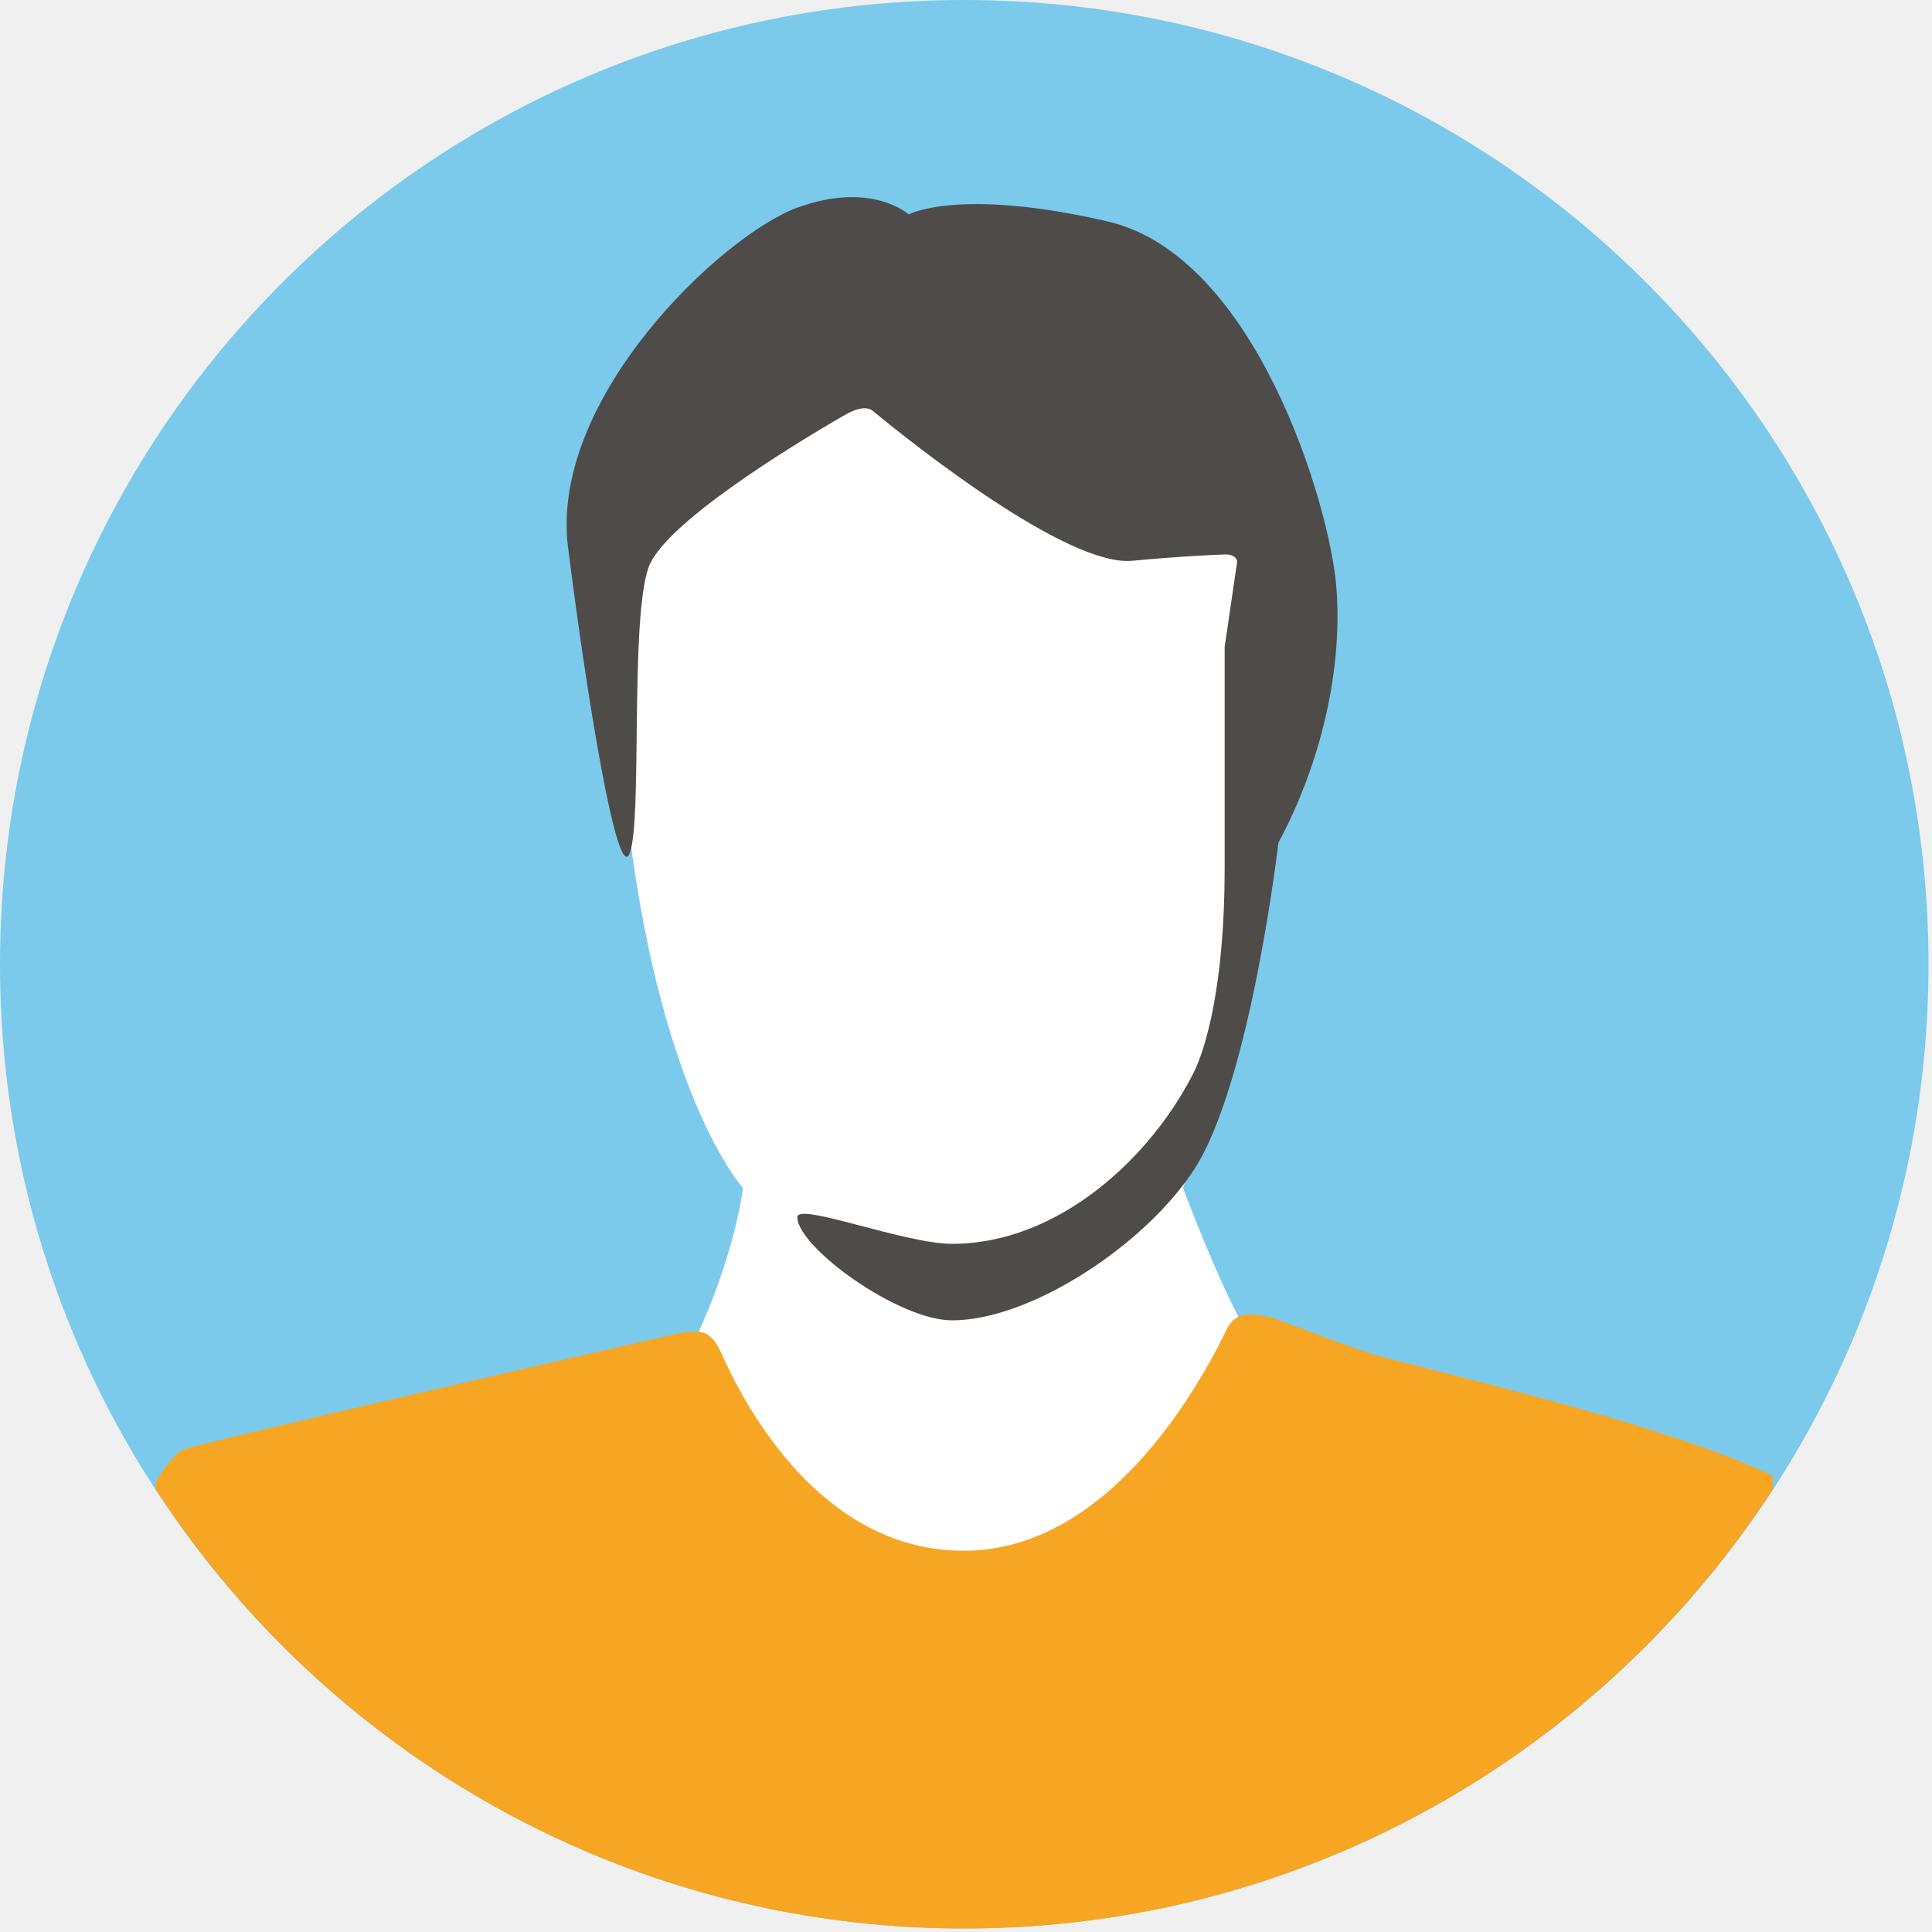
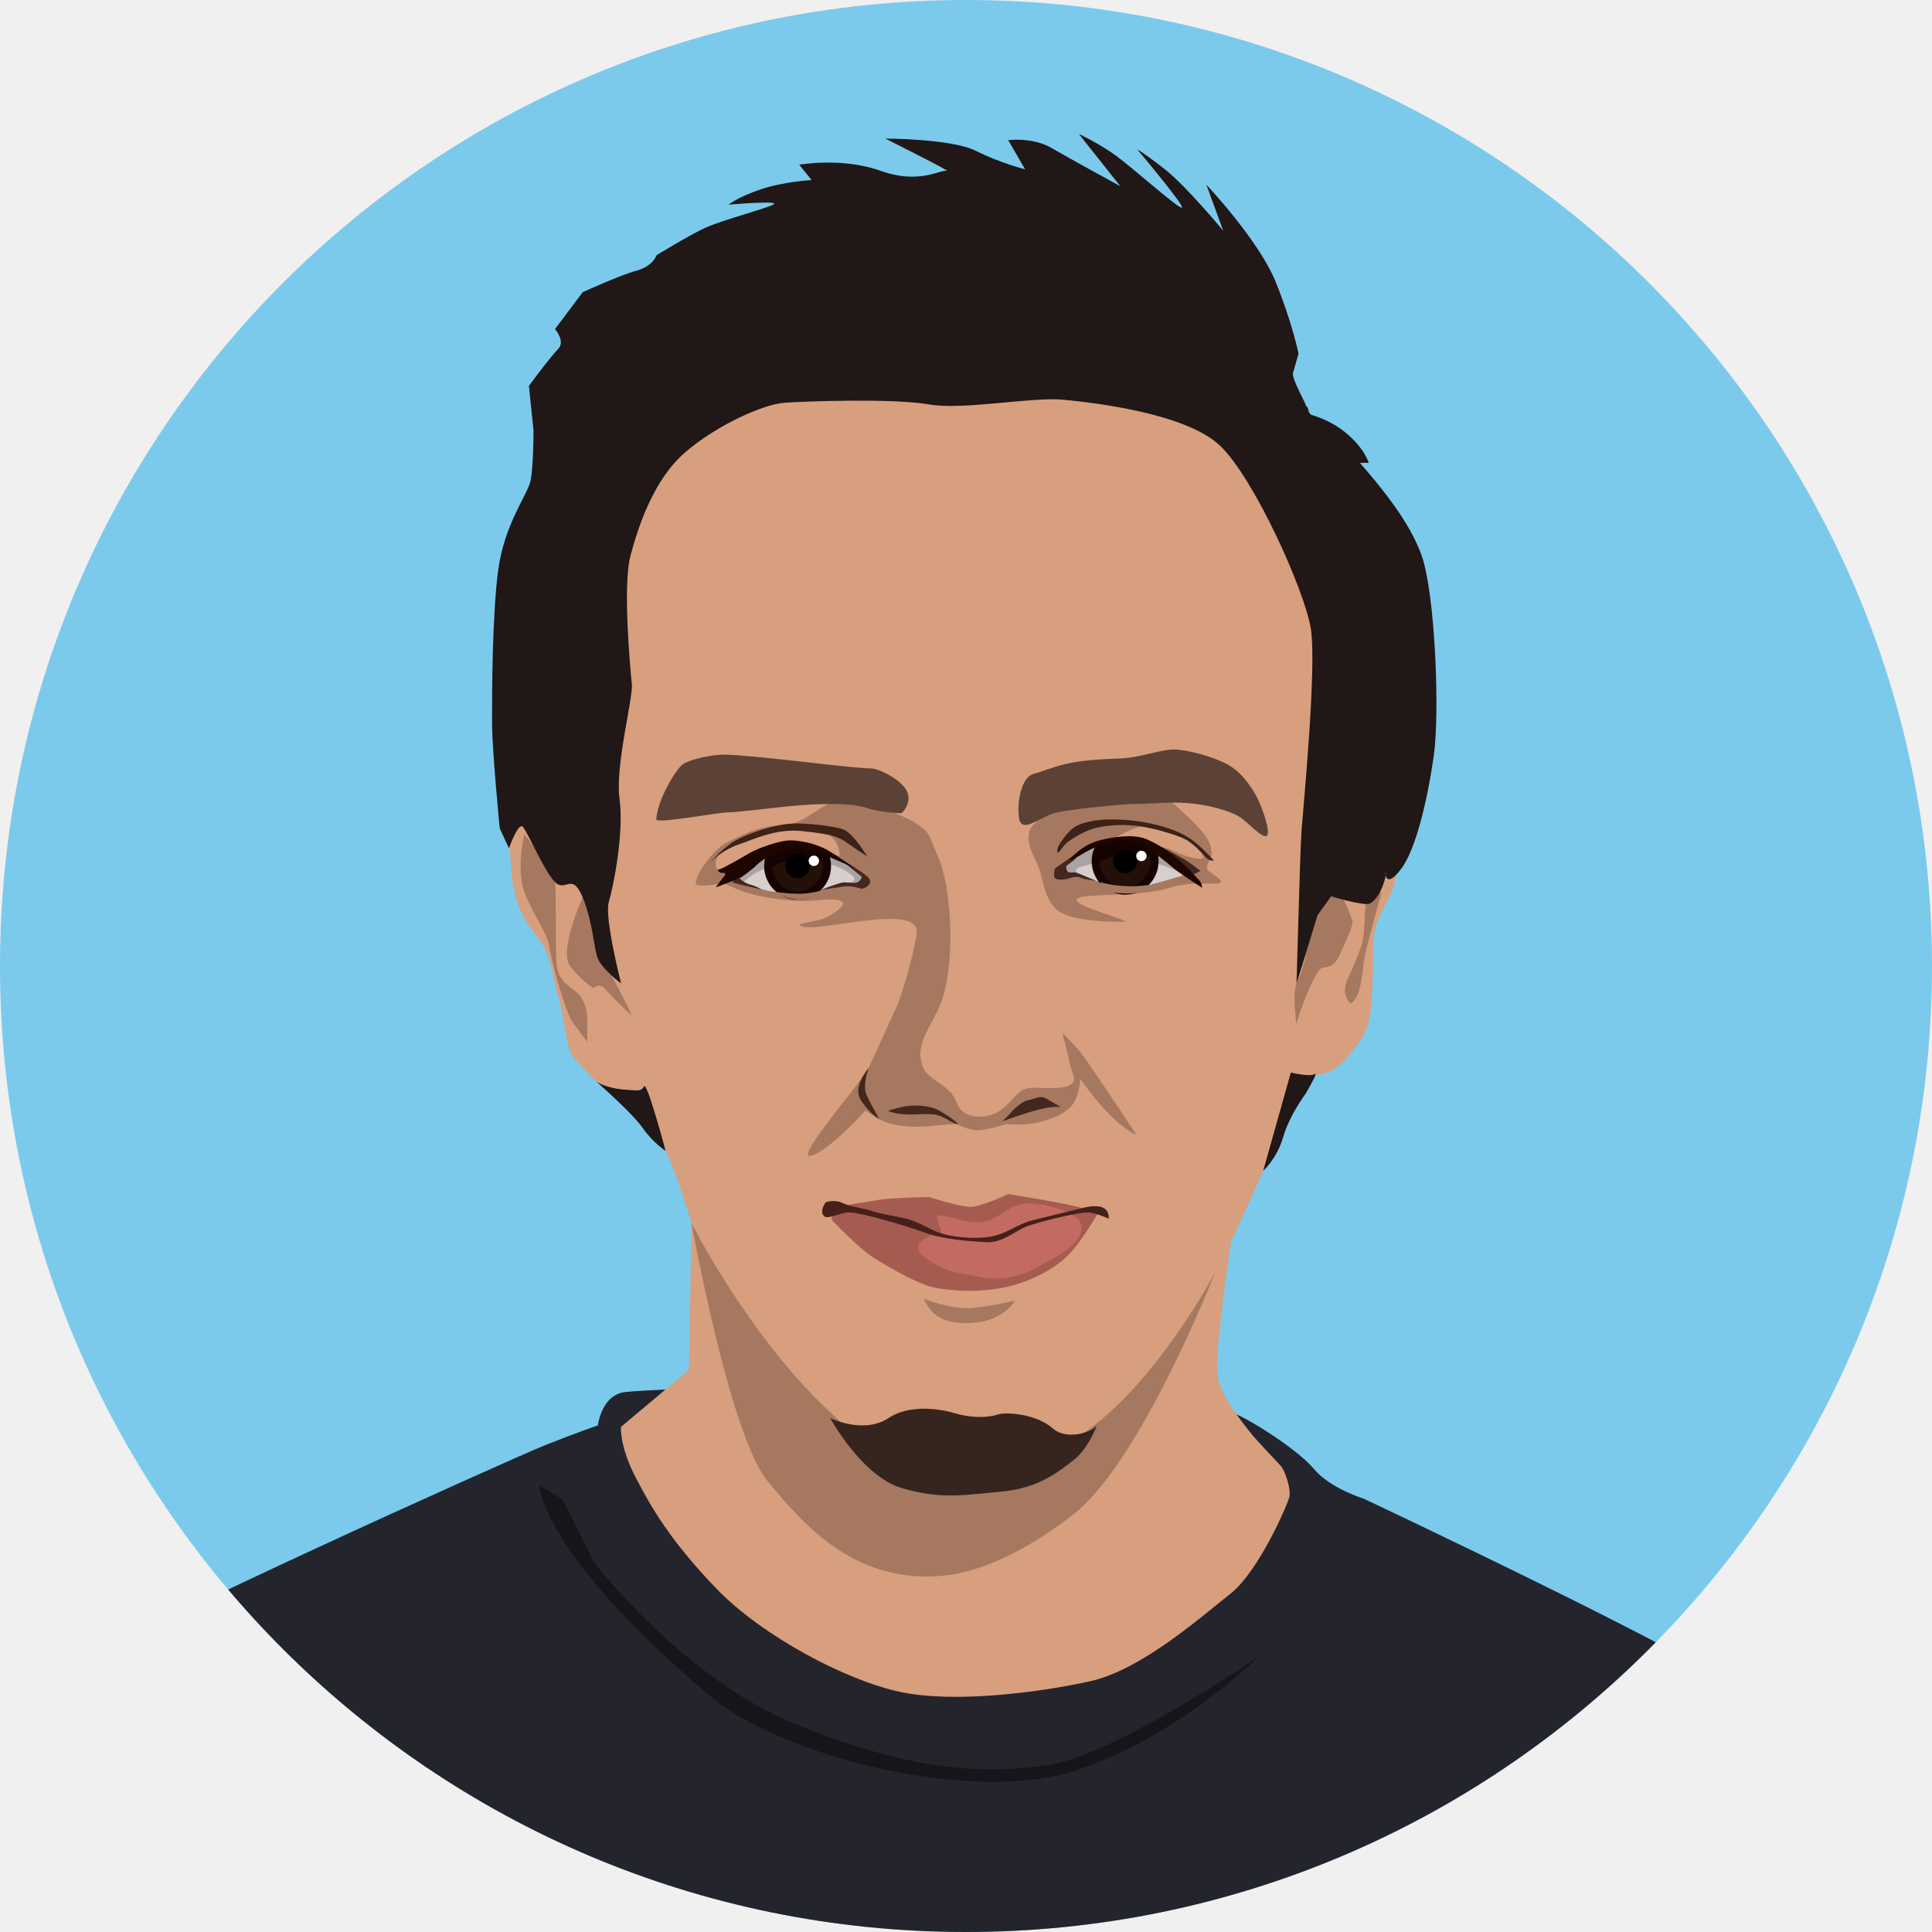
- <svg xmlns="http://www.w3.org/2000/svg" width="120" height="120" viewBox="0 0 120 120">
+ <svg xmlns="http://www.w3.org/2000/svg" xmlns:xlink="http://www.w3.org/1999/xlink" width="120" height="120" viewBox="0 0 120 120">
+   <defs>
+     <path id="miguel-a" d="M120,60 C120,93.137 93.137,120 60,120 C26.863,120 0,93.137 0,60 C0,26.863 26.863,0 60,0 C93.137,0 120,26.863 120,60" />
+   </defs>
  <g fill="none" fill-rule="evenodd">
-     <path fill="#7BCAEC" d="M59.892,119.783 C26.815,119.783 0,92.968 0,59.892 C0,26.815 26.815,0 59.892,0 C92.969,0 119.784,26.815 119.784,59.892 C119.784,92.968 92.969,119.783 59.892,119.783 Z" />
-     <path fill="#FFFFFF" d="M41.546,85.132 C41.546,85.132 41.56,86.988 43.662,82.128 C45.765,77.268 46.148,73.783 46.148,73.783 C46.148,73.783 41.203,68.411 39.09,51.74 C36.978,35.069 40.227,28.18 40.227,28.18 L55.135,21.629 L80.034,33.626 L75.998,66.308 L73.48,73.783 C73.48,73.783 76.89,82.945 78.462,84.039 C80.034,85.132 81.261,95.206 81.261,95.206 C81.261,95.206 67.639,100.974 59.968,100.974 C52.297,100.974 41.546,85.132 41.546,85.132 Z" />
-     <path fill="#4E4B49" d="M40.275,35.26 C41.202,32.563 49.149,27.696 52.35,25.846 C52.955,25.486 53.79,25.119 54.259,25.561 C56.75,27.616 66.304,35.2 70.317,34.831 C73.107,34.571 75.027,34.474 76.124,34.436 C76.502,34.436 76.879,34.603 76.834,34.948 L76.067,40.171 L76.067,53.901 C76.067,61.226 74.877,65.115 74.169,66.564 C71.55,71.825 65.792,77.257 59.134,77.257 C56.181,77.257 49.525,74.652 49.525,75.6 C49.525,77.452 55.783,82.009 59.134,82.009 C64.034,82.009 71.139,77.306 74.169,72.643 C77.667,67.25 79.405,52.344 79.405,52.344 C82.07,47.368 83.395,41.569 83.007,36.518 C82.629,31.456 77.999,15.853 68.772,13.748 C59.524,11.618 56.444,13.319 56.444,13.319 C56.444,13.319 54.145,11.214 49.525,12.898 C44.895,14.579 34.125,24.704 35.28,33.98 C36.447,43.264 38.367,55.078 39.122,52.969 C39.9,50.856 39.122,38.62 40.275,35.26 Z" />
-     <path fill="#F6A623" d="M59.892,119.784 C80.928,119.784 99.418,108.928 110.102,92.525 L110.102,91.66 C102.695,88.103 86.644,84.665 84.562,83.885 C83.132,83.388 80.823,82.504 79.085,81.855 C77.485,81.497 76.834,81.528 76.249,82.448 C74.433,86.258 68.772,96.32 59.857,96.32 C51.525,96.32 46.815,88.383 44.997,84.477 C44.222,82.63 43.73,82.448 41.66,82.922 C34.537,84.547 14.107,89.247 11.545,89.984 C11.008,90.133 10.38,90.892 9.682,92.017 L9.682,92.525 C20.365,108.928 38.855,119.784 59.892,119.784" />
+     <mask id="miguel-b" fill="#fff">
+       <use xlink:href="#miguel-a" />
+     </mask>
+     <use fill="#7BCAEC" xlink:href="#miguel-a" />
+     <path fill="#24242D" d="M1.57,112.107 C1.57,112.107 4.051,104.663 5.499,103.215 C6.946,101.768 31.76,90.602 33.828,89.775 C35.896,88.948 37.137,88.534 37.137,88.534 C37.137,88.534 37.343,86.673 38.791,86.466 C40.238,86.26 58.849,85.639 58.849,85.639 C58.849,85.639 75.599,87.5 76.426,87.707 C77.253,87.914 80.562,89.982 81.595,91.222 C82.63,92.463 84.698,93.083 84.698,93.083 C84.698,93.083 106.203,103.215 108.478,105.283 C110.752,107.351 111.786,107.351 112.407,109.832 C113.027,112.314 116.129,130.303 116.129,130.303 L-3.6,127.822 L1.57,112.107 Z" mask="url(#miguel-b)" />
+     <path fill="#D79F7D" d="M38.572,88.625 L42.787,85.085 L42.955,75.983 C42.955,75.983 42.014,72.792 41.343,71.484 C40.673,70.175 40.007,67.476 40.007,67.476 C40.007,67.476 39.311,67.897 38.685,67.814 C38.06,67.731 37.05,67.19 37.05,67.19 C37.05,67.19 35.599,65.812 35.391,65.27 C35.182,64.728 34.89,62.434 34.64,61.767 C34.39,61.1 34.306,59.516 33.597,58.515 C32.888,57.514 32.43,57.097 32.013,55.637 C31.596,54.178 31.679,51.676 31.679,51.676 C31.679,51.676 33.944,37.115 36.558,32.178 C39.172,27.241 43.819,20.077 53.887,20.077 C63.955,20.077 69.667,21.045 75.96,24.821 C82.253,28.596 83.995,31.5 86.125,39.535 C88.255,47.57 86.776,54.583 86.447,55.405 C86.118,56.228 85.351,57.106 85.296,58.531 C85.241,59.957 85.406,63.247 84.638,64.399 C83.87,65.55 83.157,66.482 82.115,66.702 C81.073,66.921 80.415,67.195 80.415,67.195 C80.415,67.195 78.971,71.508 78.459,72.724 C77.948,73.94 76.467,77.12 76.467,77.12 C76.467,77.12 75.37,84.304 75.644,85.565 C75.919,86.826 77.015,88.142 77.564,88.855 C78.112,89.568 79.373,90.829 79.593,91.103 C79.812,91.377 80.196,92.474 80.086,92.968 C79.976,93.461 78.167,97.629 76.412,99 C74.657,100.371 70.928,103.716 67.693,104.429 C64.457,105.141 59.248,105.799 55.903,105.087 C52.558,104.374 47.348,101.632 44.497,98.671 C41.645,95.71 40.439,93.626 39.452,91.707 C38.464,89.787 38.572,88.625 38.572,88.625" mask="url(#miguel-b)" />
+     <path fill="#A67860" d="M42.955,75.983 C42.955,75.983 45.315,89.13 47.675,91.996 C50.035,94.861 53.069,98.232 58.294,97.895 C61.468,97.69 64.771,95.564 66.722,94.018 C70.898,90.711 75.476,79.032 75.476,79.032 C75.476,79.032 71.799,85.994 67.228,89.063 C65.632,90.135 62.002,91.592 58.631,91.423 C55.26,91.255 53.403,89.455 51.383,87.546 C46.434,82.869 42.955,75.983 42.955,75.983" mask="url(#miguel-b)" />
+     <path fill="#A65B51" d="M51.656,75.763 C51.656,75.763 53.381,77.611 54.428,78.227 C55.476,78.843 57.078,79.829 58.249,80.014 C59.42,80.199 60.652,80.261 62.131,80.014 C63.61,79.768 65.273,78.967 66.198,78.104 C67.122,77.242 68.169,75.393 68.169,75.393 C68.169,75.393 67.738,75.147 66.69,74.9 C65.643,74.654 62.624,74.161 62.624,74.161 C62.624,74.161 60.96,74.962 60.282,74.962 C59.605,74.962 57.694,74.346 57.694,74.346 C57.694,74.346 55.168,74.407 54.552,74.531 C53.936,74.654 52.272,74.839 51.964,75.024 C51.656,75.208 51.656,75.763 51.656,75.763" mask="url(#miguel-b)" />
+     <path fill="#C36B60" d="M57.382,78.051 C58.391,78.823 59.225,79.038 59.997,79.157 C60.769,79.276 62.316,79.797 64.157,78.847 C65.998,77.897 67.186,77.185 67.186,76.235 C67.186,75.284 64.811,74.691 63.741,74.75 C62.673,74.809 62.079,75.7 61.128,75.878 C60.178,76.056 59.091,75.546 58.438,75.486 C57.785,75.427 58.812,76.702 58.337,76.643 C57.862,76.583 56.372,77.279 57.382,78.051" mask="url(#miguel-b)" />
+     <path fill="#A67860" d="M67.276 65.578C66.722 64.84 65.985 64.164 65.985 64.164 65.985 64.164 66.415 65.824 66.476 66.192 66.538 66.561 67.091 67.238 66.23 67.484 65.37 67.729 64.14 67.422 63.587 67.668 63.033 67.914 62.542 68.898 61.681 69.205 60.82 69.512 60.082 69.328 59.713 68.959 59.344 68.59 59.432 68.183 58.879 67.691 58.365 67.235 58.031 67.105 57.657 66.745 57.318 66.474 57.22 65.971 57.183 65.729 56.989 64.47 58.266 63.208 58.64 61.69 59.527 58.088 58.642 54.298 58.627 54.365 58.534 53.748 58.069 52.759 57.765 52.014 57.286 50.842 54.24 50.057 54.24 50.057 54.24 50.057 52.637 49.77 51.943 49.77 51.249 49.77 49.897 51.237 48.684 51.244 47.105 51.253 45.811 52.017 45.141 52.327 44.471 52.639 43.212 54.212 43.212 54.869 43.212 55.184 44.91 54.831 45.106 54.921 45.643 55.172 46.239 55.481 47.322 55.683 50.217 56.223 50.998 55.799 51.788 55.871 52.578 55.943 52.615 56.194 51.537 56.877 50.905 57.277 49.403 57.32 49.686 57.496 50.605 58.065 57.325 55.889 56.931 58.06 56.538 60.231 55.989 61.711 55.789 62.312 55.256 63.485 54.229 65.742 53.96 66.327 53.591 67.126 49.28 72.018 50.358 71.788 51.436 71.557 53.789 68.941 53.789 68.941 53.789 68.941 53.627 68.959 54.61 69.512 55.594 70.066 57.07 70.004 57.746 69.943 58.422 69.881 59.392 69.807 59.392 69.807 59.392 69.807 59.959 70.127 60.574 70.189 61.189 70.25 62.48 69.82 62.48 69.82 62.48 69.82 63.587 69.943 64.571 69.697 65.554 69.451 66.476 69.02 66.784 68.344 67.091 67.668 67.091 66.992 67.091 66.992 67.091 66.992 68.936 69.758 70.596 70.496 70.596 70.496 67.829 66.316 67.276 65.578M64.512 53.862C64.244 53.192 63.35 51.896 64.333 51.091 65.317 50.287 67.507 49.393 69.116 49.438 70.725 49.482 72.289 49.348 72.96 49.974 73.63 50.6 74.524 51.36 74.971 52.075 75.418 52.79 75.194 53.371 75.194 53.371 75.194 53.371 74.747 53.862 75.105 54.131 75.462 54.399 76.044 54.712 75.775 54.846 75.507 54.98 74.009 54.684 72.497 55.18 71.217 55.601 68.284 55.544 67.334 55.684 65.297 55.984 70.725 57.259 69.786 57.259 68.847 57.259 66.337 57.212 65.577 56.452 64.817 55.693 64.78 54.533 64.512 53.862" mask="url(#miguel-b)" />
+     <path fill="#AAA3A4" d="M66.221,54.207 C66.221,54.207 67.137,54.449 68.061,54.708 C68.985,54.966 70.468,55.074 71.481,54.893 C72.494,54.712 73.724,54.242 73.724,54.242 C73.724,54.242 72.205,52.687 70.794,52.289 C69.383,51.891 68.297,52.289 67.719,52.614 C67.14,52.94 66.199,53.555 66.199,53.736 C66.199,53.917 66.221,54.207 66.221,54.207" mask="url(#miguel-b)" />
+     <path fill="#D8CECD" d="M66.896,54.218 C66.896,54.218 68.279,54.836 69.215,55.029 C70.151,55.223 71.022,55.062 71.764,54.868 C72.506,54.675 73.538,54.352 73.538,54.352 C73.538,54.352 72.506,53.707 71.441,53.578 C70.376,53.449 69.118,53.319 68.118,53.578 C67.118,53.836 66.674,53.891 66.896,54.218" mask="url(#miguel-b)" />
+     <path fill="#AAA3A4" d="M45.686,54.64 C45.686,54.64 46.807,55.11 47.422,55.255 C48.037,55.4 49.613,55.52 50.978,55.279 C52.343,55.038 53.03,55.002 53.03,55.002 C53.03,55.002 53.706,54.866 53.531,54.464 C53.356,54.061 52.379,53.265 51.366,52.904 C50.353,52.542 49.304,52.288 48.218,52.578 C47.133,52.867 45.505,54.061 45.505,54.061 L45.686,54.64 Z" mask="url(#miguel-b)" />
+     <path fill="#D8CECD" d="M46.212,54.771 C46.212,54.771 47.093,55.274 47.973,55.372 C48.853,55.47 49.685,55.518 50.809,55.323 C51.934,55.127 52.192,54.781 52.43,54.807 C52.668,54.834 53.157,54.785 53.059,54.54 C52.961,54.296 51.959,53.615 50.626,53.54 C49.293,53.464 48.12,53.709 47.386,54.003 C46.653,54.296 46.212,54.771 46.212,54.771" mask="url(#miguel-b)" />
+     <path fill="#44281E" d="M67.086 52.882C67.086 52.882 66.267 53.403 66.057 53.566 65.848 53.729 65.472 53.942 65.495 54.012 65.519 54.082 65.36 54.467 65.593 54.584 65.826 54.701 66.29 54.591 66.29 54.591 66.29 54.591 66.885 54.384 67.072 54.5 67.258 54.617 68.061 54.707 68.061 54.707 68.061 54.707 67.106 54.288 66.896 54.218 66.686 54.148 66.515 54.23 66.36 54.166 66.204 54.1 66.225 53.781 66.225 53.781 66.225 53.781 66.71 53.449 66.803 53.333 66.896 53.216 67.086 52.882 67.086 52.882M45.93 54.544C45.93 54.544 46.186 54.844 46.621 54.952 47.057 55.061 47.275 55.243 47.275 55.243 47.275 55.243 45.968 54.952 45.605 54.844 45.242 54.735 45.93 54.544 45.93 54.544M51.994 53.21C51.994 53.21 53.483 54.117 53.701 54.299 53.918 54.481 54.171 54.668 53.99 54.922 53.808 55.176 53.519 55.207 53.519 55.207 53.519 55.207 52.902 54.989 52.43 55.061 51.958 55.134 50.978 55.279 50.978 55.279 50.978 55.279 52.14 54.807 52.43 54.807 52.72 54.807 53.108 54.894 53.29 54.785 53.472 54.676 53.531 54.463 53.531 54.463L51.994 53.21z" mask="url(#miguel-b)" />
+     <path fill="#231009" d="M51.24,53.122 C51.611,54.061 51.15,55.123 50.212,55.493 C49.273,55.864 48.211,55.403 47.84,54.465 C47.47,53.526 47.93,52.465 48.869,52.094 C49.808,51.723 50.869,52.184 51.24,53.122" mask="url(#miguel-b)" />
+     <path stroke="#140300" stroke-width=".5" d="M51.24,53.122 C51.611,54.061 51.15,55.123 50.212,55.493 C49.273,55.864 48.211,55.403 47.84,54.465 C47.47,53.526 47.93,52.465 48.869,52.094 C49.808,51.723 50.869,52.184 51.24,53.122 Z" mask="url(#miguel-b)" />
+     <path fill="#140300" d="M51.403,53.542 C51.403,53.542 50.518,53.305 49.552,53.396 C48.66,53.48 47.669,53.88 47.69,53.975 C47.571,52.95 48.305,52.023 49.33,51.903 C50.355,51.783 51.283,52.517 51.403,53.542" mask="url(#miguel-b)" />
+     <path fill="#000" d="M50.239,53.517 C50.392,53.903 50.203,54.34 49.816,54.493 C49.43,54.645 48.994,54.456 48.841,54.07 C48.689,53.683 48.878,53.247 49.264,53.094 C49.65,52.942 50.087,53.131 50.239,53.517" mask="url(#miguel-b)" />
+     <path fill="#FEFEFE" d="M50.873,53.458 C50.878,53.636 50.738,53.784 50.559,53.789 C50.381,53.794 50.233,53.654 50.228,53.475 C50.223,53.297 50.364,53.149 50.542,53.144 C50.72,53.139 50.868,53.28 50.873,53.458" mask="url(#miguel-b)" />
+     <path fill="#231009" d="M71.585,52.822 C71.955,53.76 71.495,54.822 70.556,55.192 C69.618,55.563 68.556,55.103 68.185,54.164 C67.815,53.225 68.275,52.164 69.214,51.793 C70.152,51.423 71.214,51.883 71.585,52.822" mask="url(#miguel-b)" />
+     <path stroke="#140300" stroke-width=".5" d="M71.585,52.822 C71.955,53.76 71.495,54.822 70.556,55.192 C69.618,55.563 68.556,55.103 68.185,54.164 C67.815,53.225 68.275,52.164 69.214,51.793 C70.152,51.423 71.214,51.883 71.585,52.822 Z" mask="url(#miguel-b)" />
+     <path fill="#140300" d="M71.747,53.242 C71.747,53.242 70.863,53.004 69.897,53.095 C69.005,53.179 68.014,53.58 68.035,53.675 C67.916,52.65 68.65,51.722 69.675,51.602 C70.7,51.483 71.628,52.217 71.747,53.242" mask="url(#miguel-b)" />
+     <path fill="#000" d="M70.584,53.217 C70.737,53.603 70.547,54.04 70.161,54.192 C69.775,54.345 69.338,54.155 69.186,53.769 C69.033,53.383 69.223,52.946 69.609,52.794 C69.995,52.641 70.432,52.831 70.584,53.217" mask="url(#miguel-b)" />
+     <path fill="#FEFEFE" d="M71.218,53.157 C71.223,53.335 71.082,53.483 70.904,53.489 C70.726,53.493 70.578,53.353 70.573,53.175 C70.568,52.996 70.708,52.848 70.886,52.843 C71.065,52.838 71.213,52.979 71.218,53.157" mask="url(#miguel-b)" />
+     <path fill="#5C4136" d="M55.994,50.506 C56.185,50.363 56.712,49.644 56.233,48.974 C55.754,48.303 54.557,47.728 54.077,47.728 C53.598,47.728 51.778,47.536 50.964,47.44 C50.149,47.345 45.673,46.825 44.811,46.873 C43.949,46.921 42.772,47.201 42.389,47.488 C42.005,47.776 40.856,49.596 40.76,50.889 C40.738,51.192 44.592,50.458 45.215,50.458 C45.838,50.458 48.329,50.123 49.574,50.027 C50.82,49.932 52.784,49.835 53.79,50.171 C54.796,50.506 55.994,50.506 55.994,50.506" mask="url(#miguel-b)" />
+     <path fill="#44281E" d="M71.719,52.389 C71.719,52.389 73.373,53.227 73.838,53.554 C74.305,53.88 74.561,54.089 74.561,54.089 L74.002,54.392 L71.719,52.389 Z" mask="url(#miguel-b)" />
+     <path fill="#A67860" d="M67.56,52.653 C67.56,52.653 69.025,52.298 69.167,52.181 C69.308,52.062 71.127,51.259 71.127,51.259 C71.127,51.259 68.245,51.023 67.796,51.165 C67.348,51.306 67.56,52.653 67.56,52.653" mask="url(#miguel-b)" />
+     <path fill="#D79F7D" d="M69.167,52.098 C69.261,52.004 71.056,51.035 71.671,51.248 C72.285,51.461 73.182,51.72 73.513,51.909 C73.844,52.098 74.718,52.949 74.741,53.232 C74.765,53.516 73.507,53.192 72.724,52.777 C72.496,52.656 71.671,52.5 70.891,52.287 C70.111,52.074 69.167,52.098 69.167,52.098" mask="url(#miguel-b)" />
+     <path fill="#1D0500" d="M66.411,53.43 C66.483,53.324 67.194,52.47 68.331,52.186 C69.469,51.901 70.572,51.83 71.283,52.15 C71.994,52.47 72.492,52.825 73.025,53.252 C73.558,53.679 74.27,54.426 74.483,54.675 C74.696,54.923 74.661,55.137 74.661,55.137 C74.661,55.137 73.487,54.39 72.989,53.999 C72.492,53.608 72.101,53.252 71.674,52.968 C71.247,52.683 70.323,52.043 69.327,52.221 C68.331,52.399 67.514,52.861 67.052,53.146 C66.589,53.43 66.411,53.43 66.411,53.43" mask="url(#miguel-b)" />
+     <path fill="#3D2218" d="M65.673,52.855 C65.63,52.559 66.196,51.845 66.546,51.518 C66.895,51.192 67.487,51.061 67.991,50.968 C68.62,50.851 70.344,50.828 71.975,51.27 C73.606,51.713 74.118,52.215 74.491,52.541 C74.864,52.867 75.399,53.449 75.399,53.449 C75.399,53.449 75.166,53.496 74.957,53.309 C74.747,53.123 74.141,52.308 73.349,52.005 C72.557,51.702 71.415,51.376 70.484,51.283 C69.552,51.19 68.62,51.272 67.945,51.458 C67.269,51.645 66.46,52.166 66.204,52.399 C65.948,52.632 65.716,53.151 65.673,52.855" mask="url(#miguel-b)" />
+     <path fill="#A67860" d="M68.328,54.789 C68.328,54.789 68.929,54.98 69.817,55.035 C70.705,55.089 71.429,54.952 71.429,54.952 C71.429,54.952 70.965,55.526 70.022,55.499 C69.079,55.472 68.41,55.363 68.41,55.363 L68.328,54.789 Z" mask="url(#miguel-b)" />
+     <path fill="#D79F7D" d="M49.471,52.391 C49.471,52.391 52.268,53.323 52.172,53.107 C52.077,52.892 52.181,51.588 50.112,51.459 C49.291,51.408 47.468,51.756 46.631,51.996 C45.793,52.235 44.984,52.762 44.79,52.933 C44.309,53.358 44.422,54.093 44.65,54.01 C45.393,53.739 47.038,53.168 47.78,52.905 C48.521,52.642 49.471,52.391 49.471,52.391" mask="url(#miguel-b)" />
+     <path fill="#3D2218" d="M53.851,53.185 C53.851,53.185 52.999,51.723 52.346,51.506 C51.692,51.288 50.04,51.114 49.206,51.153 C48.152,51.202 46.537,51.73 45.683,52.205 C44.97,52.601 44.115,53.546 44.115,53.546 C44.115,53.546 44.884,52.786 45.864,52.459 C46.844,52.132 48.151,51.443 49.858,51.624 C51.564,51.806 52.072,51.951 52.617,52.35 C53.161,52.749 53.851,53.185 53.851,53.185" mask="url(#miguel-b)" />
+     <path fill="#A67860" d="M47.973,55.372 C47.973,55.372 48.808,55.513 49.646,55.513 C50.483,55.513 51.297,55.226 51.297,55.226 C51.297,55.226 50.409,55.843 49.667,55.867 C48.925,55.89 47.973,55.372 47.973,55.372" mask="url(#miguel-b)" />
+     <path fill="#1D0500" d="M53.116,53.938 C53.116,53.938 51.868,53.05 51.335,52.766 C50.802,52.481 49.984,52.232 49.201,52.197 C48.419,52.161 46.997,52.73 46.57,52.979 C46.143,53.228 44.864,53.975 44.65,54.01 C44.437,54.046 44.792,54.223 44.792,54.223 C44.792,54.223 45.219,54.152 44.97,54.437 C44.721,54.721 44.472,55.113 44.472,55.113 C44.472,55.113 45.681,54.65 45.93,54.544 C46.179,54.437 46.855,53.868 46.855,53.868 C46.855,53.868 47.281,53.37 48.028,53.085 C48.775,52.801 49.237,52.659 49.877,52.695 C50.517,52.73 53.116,53.938 53.116,53.938" mask="url(#miguel-b)" />
+     <path fill="#44281E" d="M55.159 68.993C55.159 68.993 56.082 68.667 56.787 68.667 57.493 68.667 57.981 68.776 58.361 68.993 58.741 69.21 59.82 69.926 59.392 69.807 58.994 69.696 58.578 69.264 57.927 69.21 57.276 69.156 56.841 69.264 56.136 69.21 55.431 69.156 55.159 68.993 55.159 68.993M62.648 69.264C62.648 69.264 63.3 68.45 63.842 68.342 64.385 68.233 64.602 68.016 64.982 68.233 65.362 68.45 65.904 68.775 65.904 68.775 65.904 68.775 65.579 68.667 64.656 68.884 63.733 69.101 62.268 69.644 62.268 69.644L62.648 69.264z" mask="url(#miguel-b)" />
+     <path fill="#46211C" d="M51.294,74.667 C51.294,74.667 51.855,74.483 52.33,74.721 C52.805,74.958 53.712,75.049 54.187,75.227 C54.662,75.405 55.997,75.594 56.428,75.73 C57.311,76.008 57.734,76.383 58.507,76.621 C59.278,76.858 60.644,76.977 61.594,76.799 C62.545,76.621 63.198,76.027 64.148,75.789 C65.098,75.552 66.82,75.136 67.296,75.017 C67.77,74.899 68.329,74.845 68.626,75.082 C68.923,75.32 68.863,75.699 68.863,75.699 C68.863,75.699 68.186,75.374 67.652,75.314 C67.117,75.255 64.683,75.849 63.851,76.146 C63.02,76.442 62.307,77.214 61.238,77.155 C60.169,77.096 58.566,76.977 57.437,76.561 C56.309,76.146 53.162,75.195 52.568,75.314 C51.974,75.433 51.385,75.714 51.202,75.552 C50.846,75.235 51.294,74.667 51.294,74.667" mask="url(#miguel-b)" />
+     <path fill="#36251F" d="M51.561,88.074 C51.561,88.074 53.532,91.705 56.022,92.431 C58.513,93.158 59.965,92.847 62.248,92.639 C64.53,92.431 65.775,91.394 66.709,90.668 C67.643,89.942 68.265,88.282 68.058,88.593 C67.85,88.904 66.294,89.526 65.361,88.697 C64.426,87.866 62.559,87.659 61.937,87.866 C61.314,88.074 60.276,88.074 59.239,87.763 C58.201,87.451 56.401,87.268 55.192,88.074 C53.636,89.111 51.561,88.074 51.561,88.074" mask="url(#miguel-b)" />
+     <path fill="#A67860" d="M80.529 63.639C80.529 63.258 81.703 60.225 82.085 60.13 82.467 60.034 82.848 60.13 83.23 59.271 83.612 58.412 84.089 57.458 83.993 57.172 83.898 56.886 83.369 55.501 83.083 55.215 82.797 54.929 81.504 54.538 81.504 54.538 81.504 54.538 80.671 56.55 81.053 57.695 81.435 58.84 80.815 60.538 80.529 61.11 80.242 61.683 80.529 63.639 80.529 63.639M83.898 62.324C83.898 62.324 83.23 61.847 83.707 60.797 84.184 59.748 84.566 58.889 84.661 58.317 84.757 57.744 84.852 55.264 84.852 55.264L85.806 55.455C85.806 55.455 85.138 57.84 84.852 58.985 84.566 60.13 84.661 61.847 83.898 62.324M39.244 63.087C39.149 62.801 38.004 60.607 38.004 60.607 38.004 60.607 37.05 59.748 36.859 58.221 36.668 56.695 36.191 55.741 36.191 55.741 36.191 55.741 34.664 59.08 35.428 60.034 36.191 60.988 36.859 61.37 36.859 61.37 36.859 61.37 37.241 60.988 37.622 61.465 38.004 61.943 39.244 63.087 39.244 63.087" mask="url(#miguel-b)" />
+     <path fill="#A67860" d="M36.477,63.278 C36.477,63.278 36.477,62.515 36.096,61.942 C35.714,61.37 34.664,61.084 34.569,59.939 C34.474,58.794 34.569,55.55 34.474,54.787 C34.378,54.024 32.565,51.829 32.565,51.829 C32.565,51.829 31.993,54.119 32.661,55.646 C33.329,57.172 33.996,58.031 34.092,58.698 C34.187,59.366 35.046,62.801 35.618,63.564 C36.191,64.328 36.477,64.71 36.477,64.71 L36.477,63.278 Z" mask="url(#miguel-b)" />
+     <path fill="#201716" d="M37.05 67.19C37.05 67.19 39.244 69.098 39.912 70.052 40.58 71.007 41.343 71.483 41.343 71.483 41.343 71.483 40.198 67.19 40.007 67.476 39.817 67.763 39.721 67.763 38.672 67.667 37.622 67.572 37.05 67.19 37.05 67.19M80.177 66.618L78.459 72.724C78.459 72.724 79.318 71.96 79.7 70.625 80.081 69.289 81.079 67.954 81.079 67.954 81.079 67.954 81.937 66.522 81.651 66.713 81.365 66.904 80.177 66.618 80.177 66.618M88.287 34.464C87.572 32.478 85.931 30.426 84.465 28.748L85.008 28.748C85.008 28.748 84.785 27.859 83.562 26.858 82.81 26.242 81.974 25.922 81.442 25.766 81.173 25.552 81.343 25.379 81.126 25.22 81.059 24.937 80.274 23.633 80.305 23.187L80.654 21.966C80.654 21.966 80.272 20.057 79.223 17.481 78.173 14.905 74.929 11.47 74.929 11.47L75.979 14.333C75.979 14.333 73.688 11.566 72.353 10.516 71.017 9.467 70.635 9.276 70.635 9.276 70.635 9.276 73.688 12.901 73.402 12.901 73.116 12.901 70.349 10.421 69.299 9.657 68.25 8.894 67.01 8.322 67.01 8.322L69.586 11.566C69.586 11.566 66.437 9.848 65.292 9.18 64.147 8.513 62.62 8.703 62.62 8.703L63.67 10.516C63.67 10.516 62.144 10.135 60.617 9.371 59.09 8.608 54.987 8.608 54.987 8.608 54.987 8.608 59.186 10.707 58.804 10.612 58.422 10.516 57.087 11.47 54.701 10.612 52.316 9.753 49.644 10.23 49.644 10.23L50.408 11.184C50.408 11.184 48.69 11.279 47.259 11.757 45.828 12.234 45.255 12.711 45.255 12.711 45.255 12.711 48.595 12.424 48.022 12.711 47.45 12.997 44.874 13.665 43.824 14.142 42.774 14.619 40.771 15.859 40.771 15.859 40.771 15.859 40.58 16.527 39.53 16.813 38.481 17.099 36.191 18.149 36.191 18.149L34.473 20.439C34.473 20.439 35.141 21.202 34.664 21.679 34.187 22.156 32.851 23.969 32.851 23.969L33.138 26.736C33.138 26.736 33.138 29.026 32.947 29.884 32.756 30.743 31.325 32.556 30.943 35.418 30.562 38.281 30.562 43.147 30.562 44.864 30.562 46.582 31.038 51.447 31.038 51.447L31.611 52.688C31.611 52.688 32.184 51.066 32.47 51.352 32.756 51.638 33.806 54.119 34.473 54.787 35.141 55.454 35.523 54.119 36.191 55.741 36.859 57.363 36.859 58.889 37.145 59.557 37.431 60.225 38.576 61.084 38.576 61.084 38.576 61.084 37.527 56.981 37.813 56.027 38.099 55.073 38.767 51.734 38.481 49.634 38.195 47.536 39.34 43.338 39.244 42.479 39.149 41.62 38.672 36.372 39.149 34.56 39.626 32.747 40.58 29.789 42.584 28.072 44.587 26.354 47.45 25.114 48.69 25.019 49.931 24.923 55.465 24.732 57.659 25.114 59.854 25.496 64.052 24.637 66.055 24.828 68.059 25.019 73.688 25.686 75.788 27.69 77.887 29.694 81.035 36.659 81.417 39.044 81.799 41.429 80.94 50.207 80.845 51.543 80.792 52.281 80.725 54.349 80.676 56.049 80.636 57.424 80.529 61.11 80.529 61.11L81.835 56.847 82.678 55.671C82.678 55.671 84.746 56.3 85.094 56.116 85.807 55.738 86.182 54.195 86.049 54.206 86.049 54.206 86.05 55.242 87.004 54.001 87.958 52.761 88.672 49.618 89.054 46.946 89.436 44.274 89.146 36.85 88.287 34.464" mask="url(#miguel-b)" />
+     <path fill="#16151A" d="M36.887,97.035 C36.887,97.035 42.497,104.328 49.511,107.134 C56.524,109.939 60.732,110.219 64.939,109.659 C69.147,109.097 78.124,102.926 78.124,102.926 C78.124,102.926 73.468,107.665 67.015,109.909 C60.563,112.153 48.585,109.11 44.167,105.39 C33.506,96.413 33.52,92.266 33.52,92.266 L34.923,93.108 L36.887,97.035 Z" mask="url(#miguel-b)" />
+     <path fill="#44281E" d="M53.96,66.327 C53.96,66.327 53.525,67.426 53.847,68.07 C54.169,68.715 54.61,69.513 54.61,69.513 C54.61,69.513 53.931,69.103 53.442,68.283 C52.953,67.463 53.96,66.327 53.96,66.327" mask="url(#miguel-b)" />
+     <path fill="#A67860" d="M57.366,80.662 C57.366,80.662 59.105,81.358 60.38,81.242 C61.655,81.126 63.046,80.778 63.046,80.778 C63.046,80.778 62.35,82.053 60.38,82.169 C58.409,82.285 57.83,81.589 57.366,80.662" mask="url(#miguel-b)" />
+     <path fill="#5C4136" d="M77.982,49.357 C77.646,48.782 77.12,47.968 76.257,47.488 C75.395,47.009 73.718,46.551 72.904,46.551 C72.09,46.551 70.796,47.057 69.646,47.105 C68.497,47.153 67.224,47.201 66.149,47.462 C65.457,47.629 64.351,48.038 64.273,48.051 C63.432,48.191 63.152,49.829 63.292,50.81 C63.433,51.792 64.555,50.81 65.397,50.53 C66.238,50.249 70.112,49.93 70.269,49.932 C71.518,49.944 72.568,49.788 73.814,49.884 C75.059,49.98 76.353,50.363 76.928,50.698 C77.503,51.033 78.461,52.183 78.7,51.895 C78.94,51.608 78.317,49.932 77.982,49.357" mask="url(#miguel-b)" />
  </g>
</svg>
